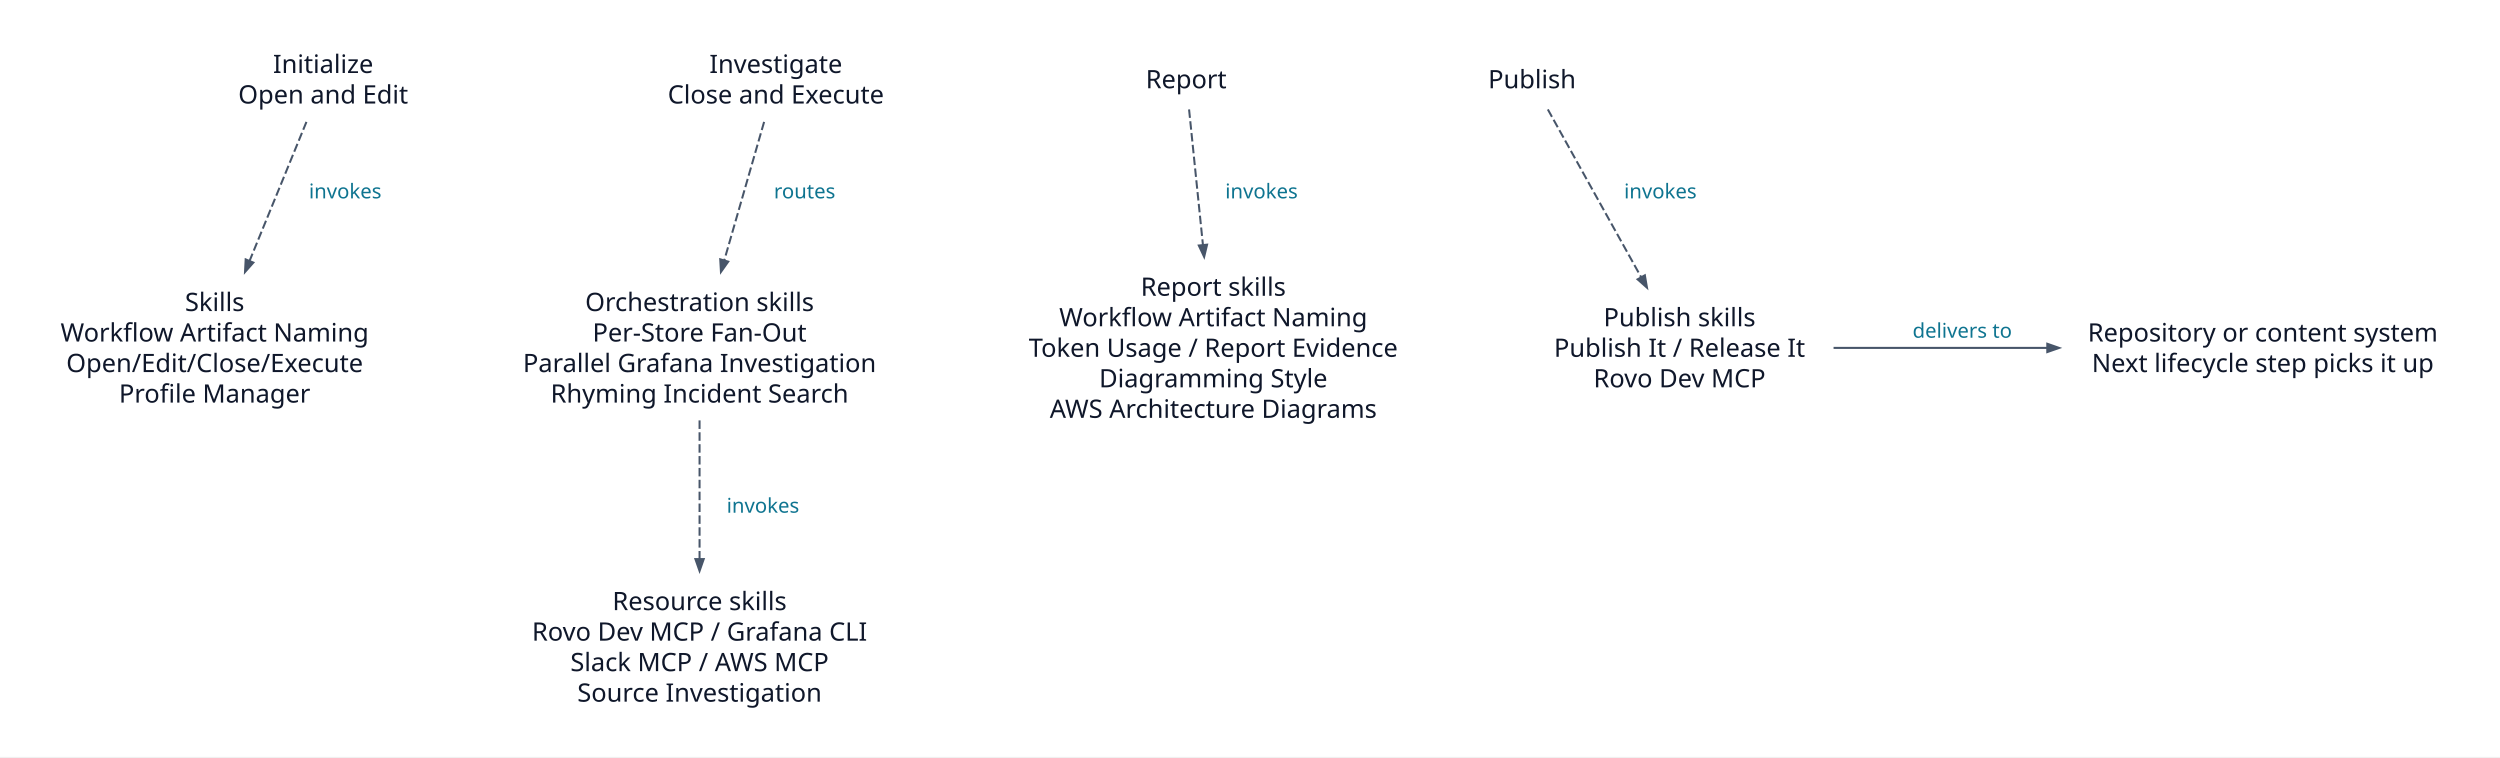
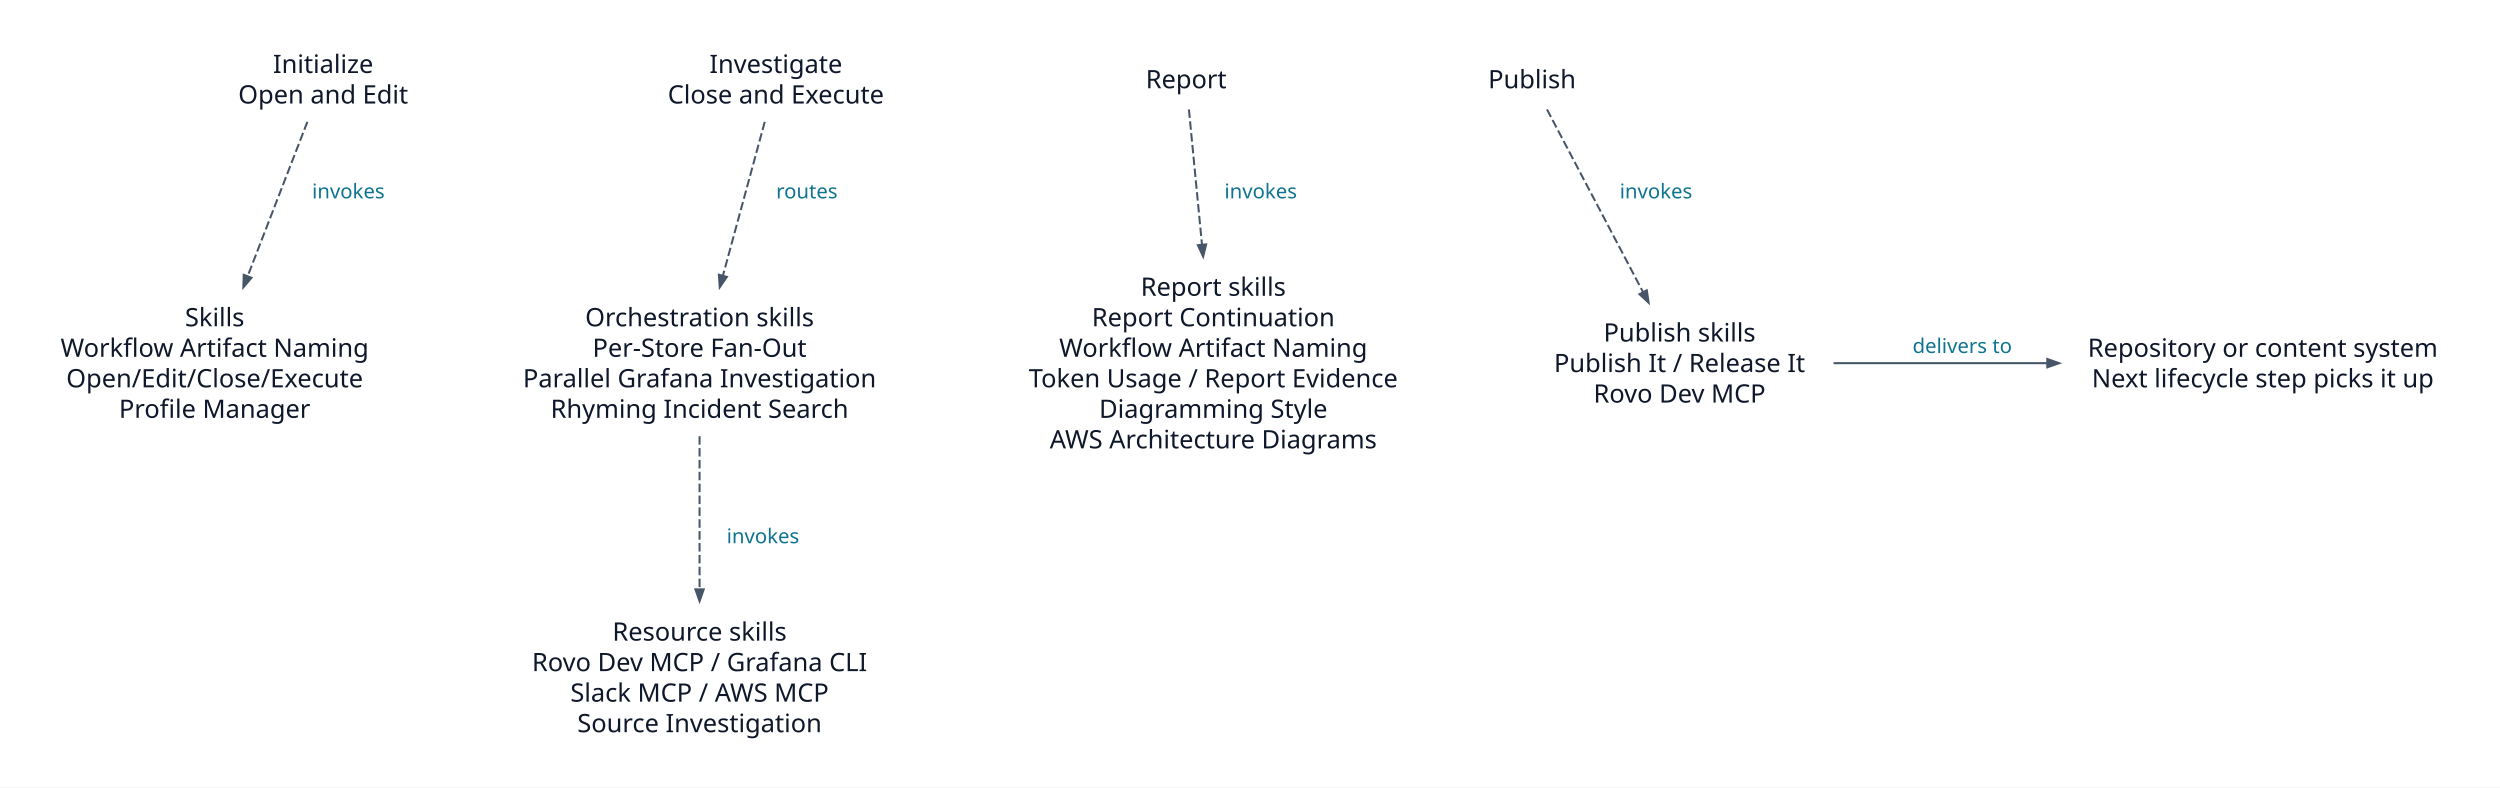
- <svg xmlns="http://www.w3.org/2000/svg" width="2949pt" height="893pt" viewBox="0.00 0.00 2949.00 893.00">
+ <svg xmlns="http://www.w3.org/2000/svg" width="2949pt" height="929pt" viewBox="0.00 0.00 2949.00 929.00">
  <style>
@media (prefers-color-scheme: dark) {
  [fill="#0e7490"] { fill: #67e8f9; }
  [fill="#0f172a"] { fill: #f1f5f9; }
  [fill="#475569"] { fill: #94a3b8; }
  [fill="#ffffff"] { fill: #0f172a; }
  [stroke="#475569"] { stroke: #94a3b8; }
}
</style>
-   <g id="graph0" class="graph" transform="scale(2 2) rotate(0) translate(21.6 424.8)">
-     <polygon fill="#ffffff" stroke="none" points="-21.6,21.6 -21.6,-424.8 1453.1,-424.8 1453.1,21.6 -21.6,21.6" />
+   <g id="graph0" class="graph" transform="scale(2 2) rotate(0) translate(21.6 442.8)">
+     <polygon fill="#ffffff" stroke="none" points="-21.6,21.6 -21.6,-442.8 1453.1,-442.8 1453.1,21.6 -21.6,21.6" />
    <g id="node1" class="node">
-       <text xml:space="preserve" text-anchor="middle" x="169" y="-381.75" font-family="Trebuchet MS" font-size="15.00" fill="#0f172a">Initialize</text>
-       <text xml:space="preserve" text-anchor="middle" x="169" y="-363.75" font-family="Trebuchet MS" font-size="15.00" fill="#0f172a">Open and Edit</text>
+       <text xml:space="preserve" text-anchor="middle" x="169" y="-399.75" font-family="Trebuchet MS" font-size="15.00" fill="#0f172a">Initialize</text>
+       <text xml:space="preserve" text-anchor="middle" x="169" y="-381.75" font-family="Trebuchet MS" font-size="15.00" fill="#0f172a">Open and Edit</text>
    </g>
    <g id="node2" class="node">
-       <text xml:space="preserve" text-anchor="middle" x="436" y="-381.75" font-family="Trebuchet MS" font-size="15.00" fill="#0f172a">Investigate</text>
-       <text xml:space="preserve" text-anchor="middle" x="436" y="-363.75" font-family="Trebuchet MS" font-size="15.00" fill="#0f172a">Close and Execute</text>
+       <text xml:space="preserve" text-anchor="middle" x="436" y="-399.75" font-family="Trebuchet MS" font-size="15.00" fill="#0f172a">Investigate</text>
+       <text xml:space="preserve" text-anchor="middle" x="436" y="-381.75" font-family="Trebuchet MS" font-size="15.00" fill="#0f172a">Close and Execute</text>
    </g>
    <g id="node5" class="node">
-       <text xml:space="preserve" text-anchor="middle" x="105" y="-241.35" font-family="Trebuchet MS" font-size="15.00" fill="#0f172a">Skills</text>
-       <text xml:space="preserve" text-anchor="middle" x="105" y="-223.35" font-family="Trebuchet MS" font-size="15.00" fill="#0f172a">Workflow Artifact Naming</text>
-       <text xml:space="preserve" text-anchor="middle" x="105" y="-205.35" font-family="Trebuchet MS" font-size="15.00" fill="#0f172a">Open/Edit/Close/Execute</text>
-       <text xml:space="preserve" text-anchor="middle" x="105" y="-187.35" font-family="Trebuchet MS" font-size="15.00" fill="#0f172a">Profile Manager</text>
+       <text xml:space="preserve" text-anchor="middle" x="105" y="-250.35" font-family="Trebuchet MS" font-size="15.00" fill="#0f172a">Skills</text>
+       <text xml:space="preserve" text-anchor="middle" x="105" y="-232.35" font-family="Trebuchet MS" font-size="15.00" fill="#0f172a">Workflow Artifact Naming</text>
+       <text xml:space="preserve" text-anchor="middle" x="105" y="-214.35" font-family="Trebuchet MS" font-size="15.00" fill="#0f172a">Open/Edit/Close/Execute</text>
+       <text xml:space="preserve" text-anchor="middle" x="105" y="-196.35" font-family="Trebuchet MS" font-size="15.00" fill="#0f172a">Profile Manager</text>
    </g>
    <g id="edge4" class="edge">
-       <path fill="none" stroke="#475569" stroke-width="1.2" stroke-dasharray="5,2" d="M159.14,-352.91C150.2,-331.07 136.75,-298.19 125.49,-270.68" />
-       <polygon fill="#475569" stroke="#475569" stroke-width="1.2" points="127.83,-269.93 122.91,-264.38 123.3,-271.79 127.83,-269.93" />
-       <text xml:space="preserve" text-anchor="start" x="160.61" y="-307.8" font-family="Trebuchet MS" font-size="12.00" fill="#0e7490">invokes</text>
+       <path fill="none" stroke="#475569" stroke-width="1.2" stroke-dasharray="5,2" d="M159.69,-370.95C150.46,-347.1 136.05,-309.84 124.33,-279.56" />
+       <polygon fill="#475569" stroke="#475569" stroke-width="1.2" points="126.73,-278.96 121.92,-273.32 122.16,-280.73 126.73,-278.96" />
+       <text xml:space="preserve" text-anchor="start" x="162.47" y="-325.8" font-family="Trebuchet MS" font-size="12.00" fill="#0e7490">invokes</text>
    </g>
    <g id="node3" class="node">
-       <text xml:space="preserve" text-anchor="middle" x="678" y="-372.75" font-family="Trebuchet MS" font-size="15.00" fill="#0f172a">Report</text>
+       <text xml:space="preserve" text-anchor="middle" x="678" y="-390.75" font-family="Trebuchet MS" font-size="15.00" fill="#0f172a">Report</text>
    </g>
    <g id="node6" class="node">
-       <text xml:space="preserve" text-anchor="middle" x="391" y="-241.35" font-family="Trebuchet MS" font-size="15.00" fill="#0f172a">Orchestration skills</text>
-       <text xml:space="preserve" text-anchor="middle" x="391" y="-223.35" font-family="Trebuchet MS" font-size="15.00" fill="#0f172a">Per-Store Fan-Out</text>
-       <text xml:space="preserve" text-anchor="middle" x="391" y="-205.35" font-family="Trebuchet MS" font-size="15.00" fill="#0f172a">Parallel Grafana Investigation</text>
-       <text xml:space="preserve" text-anchor="middle" x="391" y="-187.35" font-family="Trebuchet MS" font-size="15.00" fill="#0f172a">Rhyming Incident Search</text>
+       <text xml:space="preserve" text-anchor="middle" x="391" y="-250.35" font-family="Trebuchet MS" font-size="15.00" fill="#0f172a">Orchestration skills</text>
+       <text xml:space="preserve" text-anchor="middle" x="391" y="-232.35" font-family="Trebuchet MS" font-size="15.00" fill="#0f172a">Per-Store Fan-Out</text>
+       <text xml:space="preserve" text-anchor="middle" x="391" y="-214.35" font-family="Trebuchet MS" font-size="15.00" fill="#0f172a">Parallel Grafana Investigation</text>
+       <text xml:space="preserve" text-anchor="middle" x="391" y="-196.35" font-family="Trebuchet MS" font-size="15.00" fill="#0f172a">Rhyming Incident Search</text>
    </g>
    <g id="edge5" class="edge">
-       <path fill="none" stroke="#475569" stroke-width="1.2" stroke-dasharray="5,2" d="M429.07,-352.91C422.81,-331.16 413.41,-298.47 405.51,-271.03" />
-       <polygon fill="#475569" stroke="#475569" stroke-width="1.2" points="407.91,-270.49 403.62,-264.44 403.2,-271.85 407.91,-270.49" />
-       <text xml:space="preserve" text-anchor="start" x="434.85" y="-307.8" font-family="Trebuchet MS" font-size="12.00" fill="#0e7490">routes</text>
+       <path fill="none" stroke="#475569" stroke-width="1.2" stroke-dasharray="5,2" d="M429.46,-370.95C423,-347.2 412.92,-310.15 404.7,-279.95" />
+       <polygon fill="#475569" stroke="#475569" stroke-width="1.2" points="407.11,-279.49 402.91,-273.38 402.38,-280.77 407.11,-279.49" />
+       <text xml:space="preserve" text-anchor="start" x="436.16" y="-325.8" font-family="Trebuchet MS" font-size="12.00" fill="#0e7490">routes</text>
    </g>
    <g id="node4" class="node">
-       <text xml:space="preserve" text-anchor="middle" x="882" y="-372.75" font-family="Trebuchet MS" font-size="15.00" fill="#0f172a">Publish</text>
+       <text xml:space="preserve" text-anchor="middle" x="882" y="-390.75" font-family="Trebuchet MS" font-size="15.00" fill="#0f172a">Publish</text>
    </g>
    <g id="node8" class="node">
-       <text xml:space="preserve" text-anchor="middle" x="694" y="-250.35" font-family="Trebuchet MS" font-size="15.00" fill="#0f172a">Report skills</text>
+       <text xml:space="preserve" text-anchor="middle" x="694" y="-268.35" font-family="Trebuchet MS" font-size="15.00" fill="#0f172a">Report skills</text>
+       <text xml:space="preserve" text-anchor="middle" x="694" y="-250.35" font-family="Trebuchet MS" font-size="15.00" fill="#0f172a">Report Continuation</text>
      <text xml:space="preserve" text-anchor="middle" x="694" y="-232.35" font-family="Trebuchet MS" font-size="15.00" fill="#0f172a">Workflow Artifact Naming</text>
      <text xml:space="preserve" text-anchor="middle" x="694" y="-214.35" font-family="Trebuchet MS" font-size="15.00" fill="#0f172a">Token Usage / Report Evidence</text>
      <text xml:space="preserve" text-anchor="middle" x="694" y="-196.35" font-family="Trebuchet MS" font-size="15.00" fill="#0f172a">Diagramming Style</text>
      <text xml:space="preserve" text-anchor="middle" x="694" y="-178.35" font-family="Trebuchet MS" font-size="15.00" fill="#0f172a">AWS Architecture Diagrams</text>
    </g>
    <g id="edge7" class="edge">
-       <path fill="none" stroke="#475569" stroke-width="1.2" stroke-dasharray="5,2" d="M679.71,-360.26C681.67,-341.11 684.99,-308.68 687.94,-279.88" />
-       <polygon fill="#475569" stroke="#475569" stroke-width="1.2" points="690.33,-280.5 688.61,-273.29 685.46,-280 690.33,-280.5" />
-       <text xml:space="preserve" text-anchor="start" x="701.04" y="-307.8" font-family="Trebuchet MS" font-size="12.00" fill="#0e7490">invokes</text>
+       <path fill="none" stroke="#475569" stroke-width="1.2" stroke-dasharray="5,2" d="M679.62,-378.23C681.44,-359.39 684.52,-327.61 687.36,-298.25" />
+       <polygon fill="#475569" stroke="#475569" stroke-width="1.2" points="689.78,-298.66 688.02,-291.45 684.9,-298.19 689.78,-298.66" />
+       <text xml:space="preserve" text-anchor="start" x="700.57" y="-325.8" font-family="Trebuchet MS" font-size="12.00" fill="#0e7490">invokes</text>
    </g>
    <g id="node9" class="node">
-       <text xml:space="preserve" text-anchor="middle" x="969" y="-232.35" font-family="Trebuchet MS" font-size="15.00" fill="#0f172a">Publish skills</text>
-       <text xml:space="preserve" text-anchor="middle" x="969" y="-214.35" font-family="Trebuchet MS" font-size="15.00" fill="#0f172a">Publish It / Release It</text>
-       <text xml:space="preserve" text-anchor="middle" x="969" y="-196.35" font-family="Trebuchet MS" font-size="15.00" fill="#0f172a">Rovo Dev MCP</text>
+       <text xml:space="preserve" text-anchor="middle" x="969" y="-241.35" font-family="Trebuchet MS" font-size="15.00" fill="#0f172a">Publish skills</text>
+       <text xml:space="preserve" text-anchor="middle" x="969" y="-223.35" font-family="Trebuchet MS" font-size="15.00" fill="#0f172a">Publish It / Release It</text>
+       <text xml:space="preserve" text-anchor="middle" x="969" y="-205.35" font-family="Trebuchet MS" font-size="15.00" fill="#0f172a">Rovo Dev MCP</text>
    </g>
    <g id="edge8" class="edge">
-       <path fill="none" stroke="#475569" stroke-width="1.2" stroke-dasharray="5,2" d="M891.31,-360.26C904.38,-336.77 928.56,-293.29 946.49,-261.06" />
-       <polygon fill="#475569" stroke="#475569" stroke-width="1.2" points="948.53,-262.44 949.79,-255.13 944.25,-260.05 948.53,-262.44" />
-       <text xml:space="preserve" text-anchor="start" x="936.29" y="-307.8" font-family="Trebuchet MS" font-size="12.00" fill="#0e7490">invokes</text>
+       <path fill="none" stroke="#475569" stroke-width="1.2" stroke-dasharray="5,2" d="M890.82,-378.23C904.03,-353.11 929.36,-304.96 947.61,-270.26" />
+       <polygon fill="#475569" stroke="#475569" stroke-width="1.2" points="949.69,-271.58 950.78,-264.24 945.35,-269.3 949.69,-271.58" />
+       <text xml:space="preserve" text-anchor="start" x="933.71" y="-325.8" font-family="Trebuchet MS" font-size="12.00" fill="#0e7490">invokes</text>
    </g>
    <g id="node7" class="node">
      <text xml:space="preserve" text-anchor="middle" x="391" y="-64.95" font-family="Trebuchet MS" font-size="15.00" fill="#0f172a">Resource skills</text>
      <text xml:space="preserve" text-anchor="middle" x="391" y="-46.95" font-family="Trebuchet MS" font-size="15.00" fill="#0f172a">Rovo Dev MCP / Grafana CLI</text>
      <text xml:space="preserve" text-anchor="middle" x="391" y="-28.95" font-family="Trebuchet MS" font-size="15.00" fill="#0f172a">Slack MCP / AWS MCP</text>
      <text xml:space="preserve" text-anchor="middle" x="391" y="-10.95" font-family="Trebuchet MS" font-size="15.00" fill="#0f172a">Source Investigation</text>
    </g>
    <g id="edge6" class="edge">
-       <path fill="none" stroke="#475569" stroke-width="1.2" stroke-dasharray="5,2" d="M391,-176.83C391,-152.2 391,-120.87 391,-94.84" />
-       <polygon fill="#475569" stroke="#475569" stroke-width="1.2" points="393.45,-95.05 391,-88.05 388.55,-95.05 393.45,-95.05" />
+       <path fill="none" stroke="#475569" stroke-width="1.2" stroke-dasharray="5,2" d="M391,-185.52C391,-158.59 391,-123.49 391,-95.01" />
+       <polygon fill="#475569" stroke="#475569" stroke-width="1.2" points="393.45,-95.21 391,-88.21 388.55,-95.21 393.45,-95.21" />
      <text xml:space="preserve" text-anchor="start" x="407" y="-122.4" font-family="Trebuchet MS" font-size="12.00" fill="#0e7490">invokes</text>
    </g>
    <g id="node10" class="node">
-       <text xml:space="preserve" text-anchor="middle" x="1313" y="-223.35" font-family="Trebuchet MS" font-size="15.00" fill="#0f172a">Repository or content system</text>
-       <text xml:space="preserve" text-anchor="middle" x="1313" y="-205.35" font-family="Trebuchet MS" font-size="15.00" fill="#0f172a">Next lifecycle step picks it up</text>
+       <text xml:space="preserve" text-anchor="middle" x="1313" y="-232.35" font-family="Trebuchet MS" font-size="15.00" fill="#0f172a">Repository or content system</text>
+       <text xml:space="preserve" text-anchor="middle" x="1313" y="-214.35" font-family="Trebuchet MS" font-size="15.00" fill="#0f172a">Next lifecycle step picks it up</text>
    </g>
    <g id="edge9" class="edge">
-       <path fill="none" stroke="#475569" stroke-width="1.2" d="M1059.83,-219.6C1098.47,-219.6 1144.21,-219.6 1186.1,-219.6" />
-       <polygon fill="#475569" stroke="#475569" stroke-width="1.2" points="1185.89,-222.05 1192.89,-219.6 1185.89,-217.15 1185.89,-222.05" />
-       <text xml:space="preserve" text-anchor="start" x="1106.44" y="-225.6" font-family="Trebuchet MS" font-size="12.00" fill="#0e7490">delivers to</text>
+       <path fill="none" stroke="#475569" stroke-width="1.2" d="M1059.83,-228.6C1098.47,-228.6 1144.21,-228.6 1186.1,-228.6" />
+       <polygon fill="#475569" stroke="#475569" stroke-width="1.2" points="1185.89,-231.05 1192.89,-228.6 1185.89,-226.15 1185.89,-231.05" />
+       <text xml:space="preserve" text-anchor="start" x="1106.44" y="-234.6" font-family="Trebuchet MS" font-size="12.00" fill="#0e7490">delivers to</text>
    </g>
  </g>
</svg>
